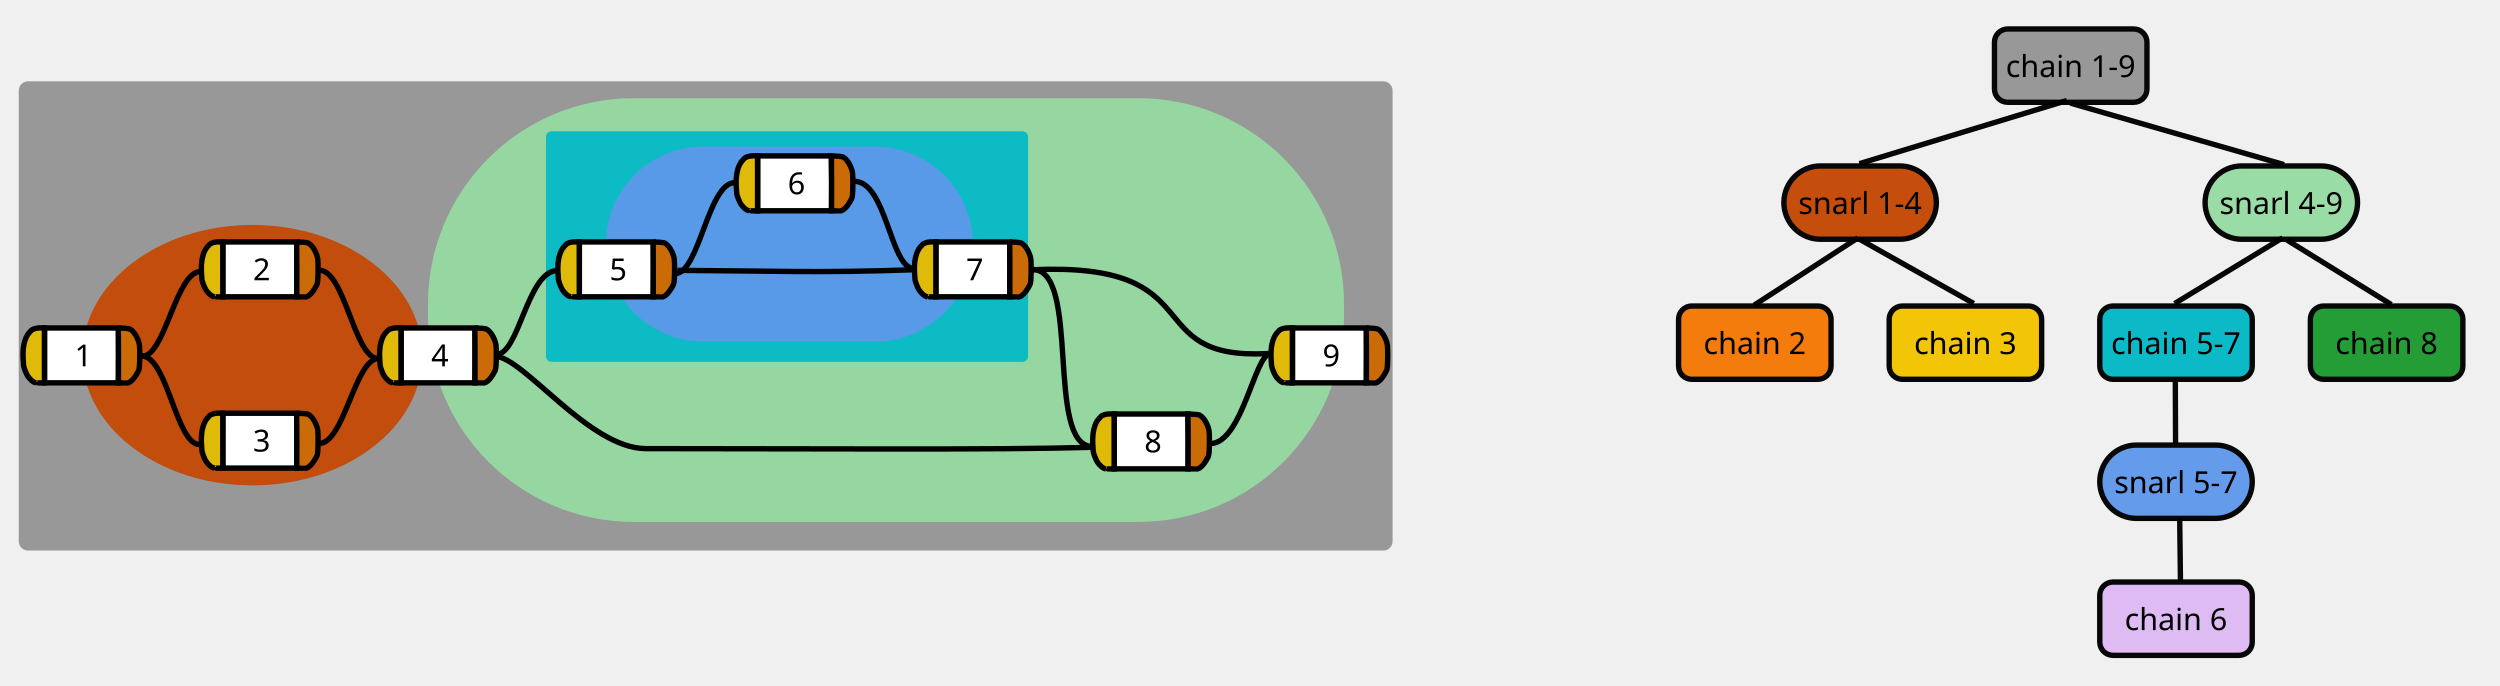
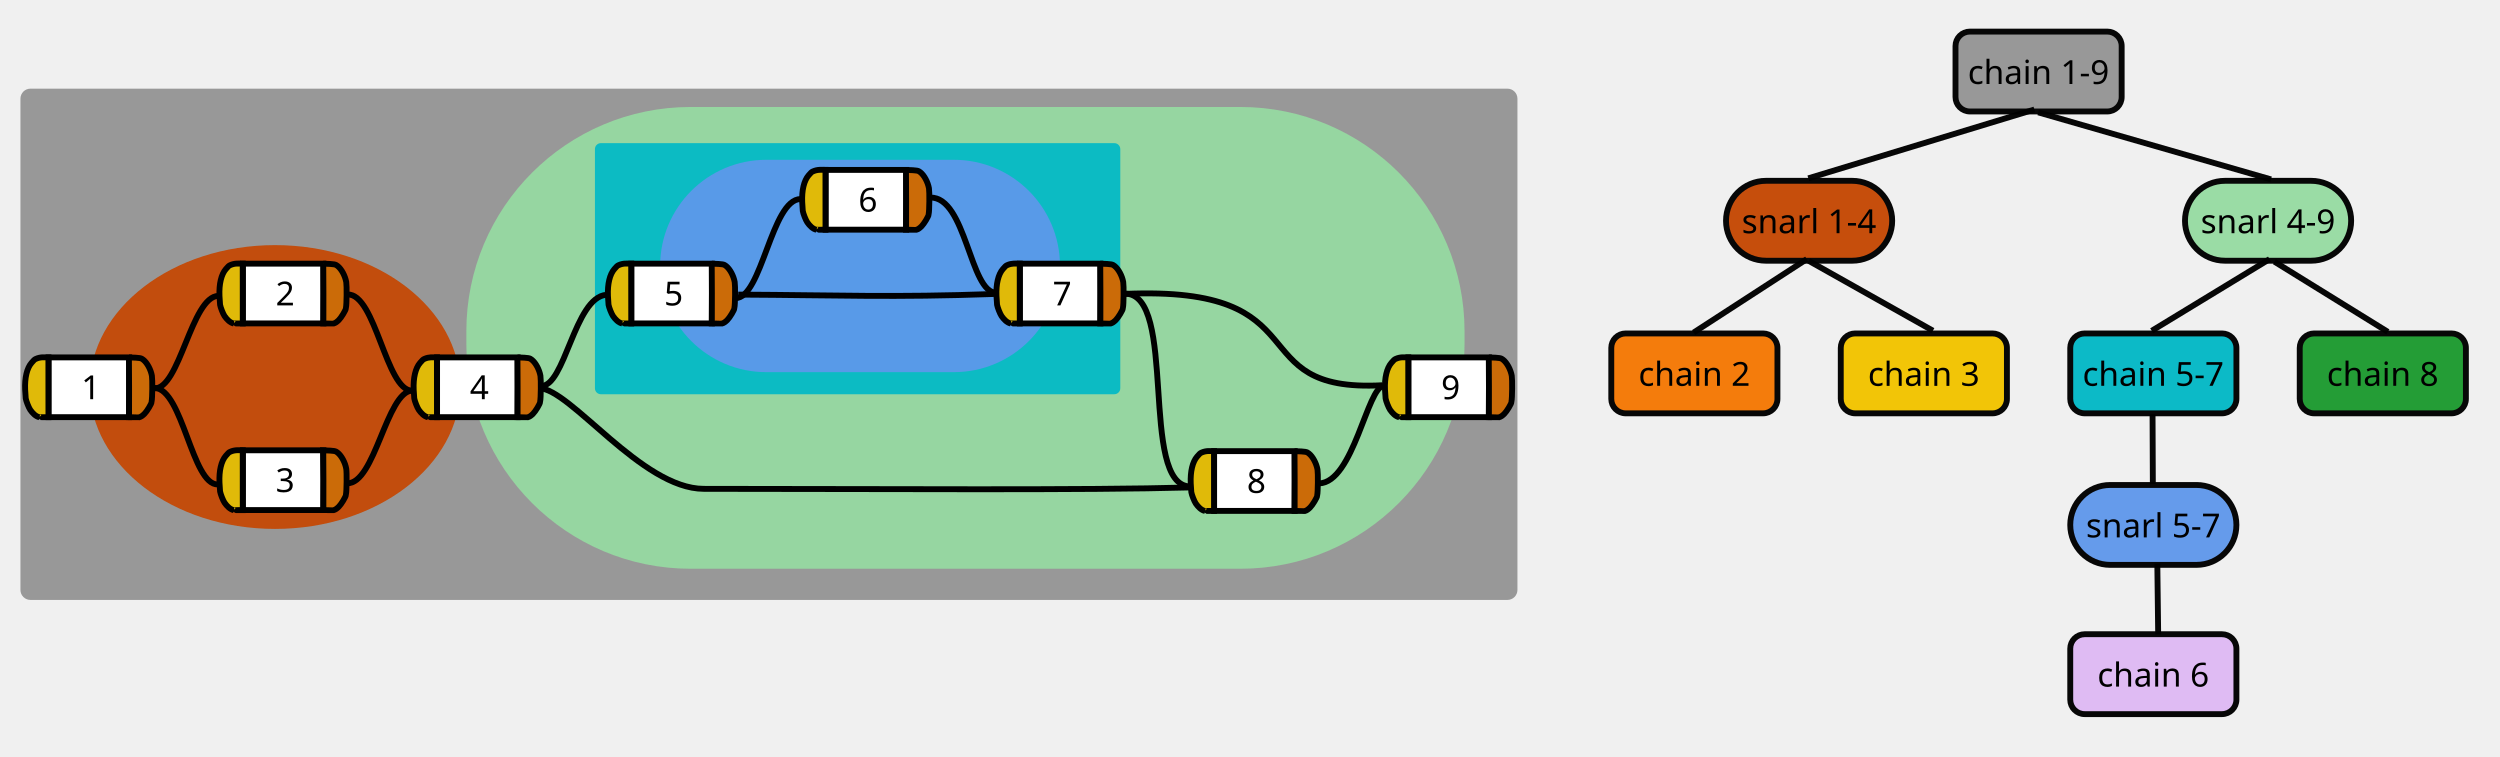
- <svg xmlns="http://www.w3.org/2000/svg" width="926.593mm" height="254.239mm" viewBox="0 0 926.593 254.239" version="1.1" id="svg10875">
+ <svg xmlns="http://www.w3.org/2000/svg" width="850.346mm" height="257.288mm" viewBox="0 0 850.346 257.288" version="1.1" id="svg10875">
  <defs id="defs10872" />
  <g id="layer1" transform="translate(297.3837,10.77038)">
    <rect style="opacity:0.972;fill:#949494;fill-opacity:0.973;stroke:none;stroke-width:1.147;stroke-dasharray:none;stroke-opacity:1" id="rect7436" width="509.187" height="173.905" x="-290.431" y="19.385" ry="3.404" />
    <ellipse style="display:inline;opacity:0.972;fill:#c54600;fill-opacity:0.945;stroke:none;stroke-width:1.037;stroke-dasharray:none;stroke-opacity:1" id="path8530-3" ry="48.264" rx="63.004" cy="120.868" cx="-203.83" />
    <rect style="display:inline;fill:#96dca2;fill-opacity:0.918;stroke:none;stroke-width:0.212;stroke-dashoffset:0.907;stroke-opacity:0.933;stop-color:#000000" id="rect6935" width="339.525" height="157.072" x="-138.76" y="25.615" ry="76.296" rx="76.296" />
    <rect style="opacity:0.972;fill:#00b8c6;fill-opacity:0.945;stroke:none;stroke-width:0.522;stroke-dasharray:none;stroke-opacity:1" id="rect7436-4" width="178.697" height="85.414" x="-95.028" y="37.914" ry="2.038" />
    <rect style="display:inline;fill:#5f97ec;fill-opacity:0.918;stroke:none;stroke-width:0.225;stroke-dashoffset:0.907;stroke-opacity:0.933;stop-color:#000000" id="rect7439" width="136.001" height="72.229" x="-72.842" y="43.582" ry="36.115" rx="36.115" />
-     <g id="g7309" transform="translate(-183.9641,-87.92394)" style="stroke-width:2;stroke-dasharray:none">
+     <g id="g7309" transform="translate(-258.0475,-87.92394)" style="stroke-width:2;stroke-dasharray:none">
      <rect style="opacity:0.972;fill:#5f97eb;fill-opacity:0.973;stroke:#000000;stroke-width:2;stroke-dasharray:none;stroke-opacity:1" id="rect4285" width="56.517" height="27.174" x="664.835" y="242.114" ry="13.587" />
      <text xml:space="preserve" style="font-size:3.175px;fill:#000000;stroke-width:2;stroke-dasharray:none" x="670.182" y="259.934" id="text250-6-7">
        <tspan id="tspan248-4-5" style="font-style:normal;font-variant:normal;font-weight:normal;font-stretch:normal;font-size:11.289px;font-family:sans-serif;-inkscape-font-specification:'sans-serif, Normal';font-variant-ligatures:normal;font-variant-caps:normal;font-variant-numeric:normal;font-variant-east-asian:normal;stroke-width:2;stroke-dasharray:none" x="670.182" y="259.934">snarl 5-7</tspan>
      </text>
    </g>
-     <g id="g7283" transform="translate(-232.9002,-111.1702)" style="stroke-width:2;stroke-dasharray:none">
+     <g id="g7283" transform="translate(-306.9836,-111.1702)" style="stroke-width:2;stroke-dasharray:none">
      <rect style="opacity:0.972;fill:#c44601;fill-opacity:0.973;stroke:#000000;stroke-width:2;stroke-dasharray:none;stroke-opacity:1" id="rect4285-9" width="56.517" height="27.174" x="596.686" y="161.904" ry="13.587" />
      <text xml:space="preserve" style="font-size:3.175px;fill:#000000;stroke-width:2;stroke-dasharray:none" x="602.034" y="179.724" id="text250-6-7-6">
        <tspan id="tspan248-4-5-2" style="font-style:normal;font-variant:normal;font-weight:normal;font-stretch:normal;font-size:11.289px;font-family:sans-serif;-inkscape-font-specification:'sans-serif, Normal';font-variant-ligatures:normal;font-variant-caps:normal;font-variant-numeric:normal;font-variant-east-asian:normal;stroke-width:2;stroke-dasharray:none" x="602.034" y="179.724">snarl 1-4</tspan>
      </text>
    </g>
-     <g id="g7278" transform="translate(-193.0265,-112.243)" style="stroke-width:2;stroke-dasharray:none">
+     <g id="g7278" transform="translate(-267.1099,-112.243)" style="stroke-width:2;stroke-dasharray:none">
      <rect style="opacity:0.972;fill:#96dca1;fill-opacity:0.973;stroke:#000000;stroke-width:2;stroke-dasharray:none;stroke-opacity:1" id="rect4285-1" width="56.517" height="27.174" x="712.925" y="162.976" ry="13.587" />
      <text xml:space="preserve" style="font-size:3.175px;fill:#000000;stroke-width:2;stroke-dasharray:none" x="718.273" y="180.797" id="text250-6-7-7">
        <tspan id="tspan248-4-5-8" style="font-style:normal;font-variant:normal;font-weight:normal;font-stretch:normal;font-size:11.289px;font-family:sans-serif;-inkscape-font-specification:'sans-serif, Normal';font-variant-ligatures:normal;font-variant-caps:normal;font-variant-numeric:normal;font-variant-east-asian:normal;stroke-width:2;stroke-dasharray:none" x="718.273" y="180.797">snarl 4-9</tspan>
      </text>
    </g>
-     <g id="g7273" transform="translate(-216.525,-103.4249)" style="stroke-width:2;stroke-dasharray:none">
+     <g id="g7273" transform="translate(-290.6084,-103.4249)" style="stroke-width:2;stroke-dasharray:none">
      <rect style="opacity:0.972;fill:#949494;fill-opacity:0.973;stroke:#000000;stroke-width:2;stroke-dasharray:none;stroke-opacity:1" id="rect4285-1-5" width="56.517" height="27.174" x="658.367" y="103.395" ry="4.91" />
      <text xml:space="preserve" style="font-size:3.175px;fill:#000000;stroke-width:2;stroke-dasharray:none" x="662.547" y="121.216" id="text250-6-7-7-7">
        <tspan id="tspan248-4-5-8-4" style="font-style:normal;font-variant:normal;font-weight:normal;font-stretch:normal;font-size:11.289px;font-family:sans-serif;-inkscape-font-specification:'sans-serif, Normal';font-variant-ligatures:normal;font-variant-caps:normal;font-variant-numeric:normal;font-variant-east-asian:normal;stroke-width:2;stroke-dasharray:none" x="662.547" y="121.216">chain 1-9</tspan>
      </text>
    </g>
-     <g id="g7288" transform="translate(-198.8043,-111.7845)" style="stroke-width:2;stroke-dasharray:none">
+     <g id="g7288" transform="translate(-272.8877,-111.7845)" style="stroke-width:2;stroke-dasharray:none">
      <rect style="opacity:0.972;fill:#f57600;fill-opacity:0.973;stroke:#000000;stroke-width:2;stroke-dasharray:none;stroke-opacity:1" id="rect4285-1-5-1" width="56.517" height="27.174" x="523.562" y="214.43" ry="4.91" />
      <text xml:space="preserve" style="font-size:3.175px;fill:#000000;stroke-width:2;stroke-dasharray:none" x="532.799" y="232.251" id="text250-6-7-7-7-8">
        <tspan id="tspan248-4-5-8-4-5" style="font-style:normal;font-variant:normal;font-weight:normal;font-stretch:normal;font-size:11.289px;font-family:sans-serif;-inkscape-font-specification:'sans-serif, Normal';font-variant-ligatures:normal;font-variant-caps:normal;font-variant-numeric:normal;font-variant-east-asian:normal;stroke-width:2;stroke-dasharray:none" x="532.799" y="232.251">chain 2</tspan>
      </text>
    </g>
-     <g id="g7293" transform="translate(-196.1193,-101.3485)" style="stroke-width:2;stroke-dasharray:none">
+     <g id="g7293" transform="translate(-270.2027,-101.3485)" style="stroke-width:2;stroke-dasharray:none">
      <rect style="opacity:0.972;fill:#01b8c5;fill-opacity:0.973;stroke:#000000;stroke-width:2;stroke-dasharray:none;stroke-opacity:1" id="rect4285-1-5-9" width="56.517" height="27.174" x="676.99" y="203.994" ry="4.91" />
      <text xml:space="preserve" style="font-size:3.175px;fill:#000000;stroke-width:2;stroke-dasharray:none" x="681.169" y="221.815" id="text250-6-7-7-7-7">
        <tspan id="tspan248-4-5-8-4-53" style="font-style:normal;font-variant:normal;font-weight:normal;font-stretch:normal;font-size:11.289px;font-family:sans-serif;-inkscape-font-specification:'sans-serif, Normal';font-variant-ligatures:normal;font-variant-caps:normal;font-variant-numeric:normal;font-variant-east-asian:normal;stroke-width:2;stroke-dasharray:none" x="681.169" y="221.815">chain 5-7</tspan>
      </text>
    </g>
-     <g id="g7304" transform="translate(-227.6883,-101.1147)" style="stroke-width:2;stroke-dasharray:none">
+     <g id="g7304" transform="translate(-301.7717,-101.1147)" style="stroke-width:2;stroke-dasharray:none">
      <rect style="opacity:0.972;fill:#1a992d;fill-opacity:0.973;stroke:#000000;stroke-width:2;stroke-dasharray:none;stroke-opacity:1" id="rect4285-1-5-8" width="56.517" height="27.174" x="786.615" y="203.76" ry="4.91" />
      <text xml:space="preserve" style="font-size:3.175px;fill:#000000;stroke-width:2;stroke-dasharray:none" x="795.835" y="221.581" id="text250-6-7-7-7-83">
        <tspan id="tspan248-4-5-8-4-1" style="font-style:normal;font-variant:normal;font-weight:normal;font-stretch:normal;font-size:11.289px;font-family:sans-serif;-inkscape-font-specification:'sans-serif, Normal';font-variant-ligatures:normal;font-variant-caps:normal;font-variant-numeric:normal;font-variant-east-asian:normal;stroke-width:2;stroke-dasharray:none" x="795.835" y="221.581">chain 8</tspan>
      </text>
    </g>
-     <g id="g7314" transform="translate(-189.7846,-109.4325)" style="stroke-width:2;stroke-dasharray:none">
+     <g id="g7314" transform="translate(-263.8679,-109.4325)" style="stroke-width:2;stroke-dasharray:none">
      <rect style="opacity:0.972;fill:#dfb9f4;fill-opacity:0.973;stroke:#000000;stroke-width:2;stroke-dasharray:none;stroke-opacity:1" id="rect4285-1-5-8-8" width="56.517" height="27.174" x="670.655" y="314.385" ry="4.91" />
      <text xml:space="preserve" style="font-size:3.175px;fill:#000000;stroke-width:2;stroke-dasharray:none" x="679.875" y="332.206" id="text250-6-7-7-7-83-9">
        <tspan id="tspan248-4-5-8-4-1-6" style="font-style:normal;font-variant:normal;font-weight:normal;font-stretch:normal;font-size:11.289px;font-family:sans-serif;-inkscape-font-specification:'sans-serif, Normal';font-variant-ligatures:normal;font-variant-caps:normal;font-variant-numeric:normal;font-variant-east-asian:normal;stroke-width:2;stroke-dasharray:none" x="679.875" y="332.206">chain 6</tspan>
      </text>
    </g>
-     <path style="opacity:0.972;fill:#949494;fill-opacity:0.973;stroke:#000000;stroke-width:2;stroke-dasharray:none;stroke-opacity:1" d="M 468.672,26.479 391.778,49.884" id="path7370" />
-     <path style="opacity:0.972;fill:#949494;fill-opacity:0.973;stroke:#000000;stroke-width:2;stroke-dasharray:none;stroke-opacity:1" d="M 549.162,50.247 469.974,27.45" id="path7372" />
-     <path style="opacity:0.972;fill:#949494;fill-opacity:0.973;stroke:#000000;stroke-width:2;stroke-dasharray:none;stroke-opacity:1" d="m 550.32,78.236 38.592,23.88" id="path7374" />
-     <path style="opacity:0.972;fill:#949494;fill-opacity:0.973;stroke:#000000;stroke-width:2;stroke-dasharray:none;stroke-opacity:1" d="m 508.585,101.748 40.077,-24.384" id="path7376" />
-     <path style="opacity:0.972;fill:#949494;fill-opacity:0.973;stroke:#000000;stroke-width:2;stroke-dasharray:none;stroke-opacity:1" d="M 352.756,102.346 391.252,77.374" id="path7378" />
-     <path style="opacity:0.972;fill:#949494;fill-opacity:0.973;stroke:#000000;stroke-width:2;stroke-dasharray:none;stroke-opacity:1" d="m 508.964,153.832 -0.097,-23.676" id="path7380" />
-     <path style="opacity:0.972;fill:#949494;fill-opacity:0.973;stroke:#000000;stroke-width:2;stroke-dasharray:none;stroke-opacity:1" d="m 510.782,205.024 -0.295,-24.075" id="path7382" />
-     <rect style="opacity:0.972;fill:#f2c300;fill-opacity:1;stroke:#000000;stroke-width:2;stroke-dasharray:none;stroke-opacity:1" id="rect4285-1-5-1-5" width="56.517" height="27.174" x="402.814" y="102.646" ry="4.91" />
-     <text xml:space="preserve" style="font-size:3.175px;fill:#000000;stroke-width:2;stroke-dasharray:none" x="412.051" y="120.466" id="text250-6-7-7-7-8-9">
-       <tspan id="tspan248-4-5-8-4-5-2" style="font-style:normal;font-variant:normal;font-weight:normal;font-stretch:normal;font-size:11.289px;font-family:sans-serif;-inkscape-font-specification:'sans-serif, Normal';font-variant-ligatures:normal;font-variant-caps:normal;font-variant-numeric:normal;font-variant-east-asian:normal;stroke-width:2;stroke-dasharray:none" x="412.051" y="120.466">chain 3</tspan>
+     <path style="opacity:0.972;fill:#949494;fill-opacity:0.973;stroke:#000000;stroke-width:2;stroke-dasharray:none;stroke-opacity:1" d="M 394.589,26.479 317.694,49.884" id="path7370" />
+     <path style="opacity:0.972;fill:#949494;fill-opacity:0.973;stroke:#000000;stroke-width:2;stroke-dasharray:none;stroke-opacity:1" d="M 475.078,50.247 395.891,27.45" id="path7372" />
+     <path style="opacity:0.972;fill:#949494;fill-opacity:0.973;stroke:#000000;stroke-width:2;stroke-dasharray:none;stroke-opacity:1" d="m 476.236,78.236 38.592,23.88" id="path7374" />
+     <path style="opacity:0.972;fill:#949494;fill-opacity:0.973;stroke:#000000;stroke-width:2;stroke-dasharray:none;stroke-opacity:1" d="m 434.502,101.748 40.077,-24.384" id="path7376" />
+     <path style="opacity:0.972;fill:#949494;fill-opacity:0.973;stroke:#000000;stroke-width:2;stroke-dasharray:none;stroke-opacity:1" d="M 278.673,102.346 317.169,77.374" id="path7378" />
+     <path style="opacity:0.972;fill:#949494;fill-opacity:0.973;stroke:#000000;stroke-width:2;stroke-dasharray:none;stroke-opacity:1" d="m 434.88,153.832 -0.097,-23.676" id="path7380" />
+     <path style="opacity:0.972;fill:#949494;fill-opacity:0.973;stroke:#000000;stroke-width:2;stroke-dasharray:none;stroke-opacity:1" d="m 436.698,205.024 -0.295,-24.075" id="path7382" />
+     <rect style="opacity:0.972;fill:#f2c300;fill-opacity:1;stroke:#000000;stroke-width:2;stroke-dasharray:none;stroke-opacity:1" id="rect4285-1-5-1-5" width="56.517" height="27.174" x="328.731" y="102.646" ry="4.91" />
+     <text xml:space="preserve" style="font-size:3.175px;fill:#000000;stroke-width:2;stroke-dasharray:none" x="337.968" y="120.466" id="text250-6-7-7-7-8-9">
+       <tspan id="tspan248-4-5-8-4-5-2" style="font-style:normal;font-variant:normal;font-weight:normal;font-stretch:normal;font-size:11.289px;font-family:sans-serif;-inkscape-font-specification:'sans-serif, Normal';font-variant-ligatures:normal;font-variant-caps:normal;font-variant-numeric:normal;font-variant-east-asian:normal;stroke-width:2;stroke-dasharray:none" x="337.968" y="120.466">chain 3</tspan>
    </text>
-     <path style="opacity:0.972;fill:#949494;fill-opacity:0.973;stroke:#000000;stroke-width:2;stroke-dasharray:none;stroke-opacity:1" d="M 434.156,101.716 391.91,77.953" id="path7378-2" />
+     <path style="opacity:0.972;fill:#949494;fill-opacity:0.973;stroke:#000000;stroke-width:2;stroke-dasharray:none;stroke-opacity:1" d="M 360.073,101.716 317.827,77.953" id="path7378-2" />
    <g id="g970" transform="translate(-351.48,28.75927)">
      <g id="g1240" transform="translate(0,1.868736)" style="stroke-width:2;stroke-dasharray:none">
        <g id="g194" style="stroke-width:2;stroke-dasharray:none">
          <rect style="font-variation-settings:normal;fill:#ffffff;fill-opacity:1;fill-rule:evenodd;stroke:#000000;stroke-width:2;stroke-linecap:butt;stroke-linejoin:miter;stroke-miterlimit:4;stroke-dasharray:none;stroke-dashoffset:0;stroke-opacity:1;stop-color:#000000" id="rect5864" width="27.411" height="20.327" x="70.607" y="80.165" ry="0" />
          <path style="fill:#e0ba09;fill-opacity:1;stroke:#000000;stroke-width:2;stroke-dasharray:none;stroke-opacity:1" d="m 67.486,100.522 c -1.277,-0.286 -2.323,-1.405 -3.115,-2.538 -0.514,-0.76 -1.369,-2.927 -1.522,-3.858 -0.051,-0.309 -0.14,-1.652 -0.198,-2.985 -0.175,-4.031 0.612,-7.334 2.174,-9.129 0.78,-0.896 0.979,-1.118 1.428,-1.321 1.679,-0.764 3.002,-0.529 4.304,-0.533 -0.009,0.373 0.016,20.334 0.016,20.334 -1.892,-0.023 -3.042,0.071 -3.089,0.03 z" id="path429-3" />
          <path style="fill:#cb6b08;fill-opacity:1;stroke:#000000;stroke-width:2;stroke-dasharray:none;stroke-opacity:1" d="m 97.955,80.172 c 3.988,0.117 4.173,0.237 4.868,0.782 1.325,1.041 2.57,3.361 2.945,5.487 0.215,1.222 0.144,7.78 -0.095,8.641 -0.02,0.073 -0.033,0.195 -0.029,0.271 0.03,0.527 -1.581,3.198 -2.421,4.013 -0.662,0.626 -1.076,0.985 -1.847,1.188 -0.117,0.031 -1.265,-0.047 -3.383,-0.059 0.04,-0.82 0.01,-19.824 -0.038,-20.324 z" id="path429" />
        </g>
        <text xml:space="preserve" style="font-size:3.175px;fill:#000000;stroke-width:2;stroke-dasharray:none" x="81.756" y="94.374" id="text250">
          <tspan id="tspan248" style="font-style:normal;font-variant:normal;font-weight:normal;font-stretch:normal;font-size:11.289px;font-family:sans-serif;-inkscape-font-specification:'sans-serif, Normal';font-variant-ligatures:normal;font-variant-caps:normal;font-variant-numeric:normal;font-variant-east-asian:normal;stroke-width:2;stroke-dasharray:none" x="81.756" y="94.374">1</tspan>
        </text>
      </g>
      <g id="g194-8" style="stroke-width:2;stroke-dasharray:none" transform="translate(132.1536,1.868736)">
        <rect style="font-variation-settings:normal;fill:#ffffff;fill-opacity:1;fill-rule:evenodd;stroke:#000000;stroke-width:2;stroke-linecap:butt;stroke-linejoin:miter;stroke-miterlimit:4;stroke-dasharray:none;stroke-dashoffset:0;stroke-opacity:1;stop-color:#000000" id="rect5864-9" width="27.411" height="20.327" x="70.607" y="80.165" ry="0" />
        <path style="fill:#e0ba09;fill-opacity:1;stroke:#000000;stroke-width:2;stroke-dasharray:none;stroke-opacity:1" d="m 67.486,100.522 c -1.277,-0.286 -2.323,-1.405 -3.115,-2.538 -0.514,-0.76 -1.369,-2.927 -1.522,-3.858 -0.051,-0.309 -0.14,-1.652 -0.198,-2.985 -0.175,-4.031 0.612,-7.334 2.174,-9.129 0.78,-0.896 0.979,-1.118 1.428,-1.321 1.679,-0.764 3.002,-0.529 4.304,-0.533 -0.009,0.373 0.016,20.334 0.016,20.334 -1.892,-0.023 -3.042,0.071 -3.089,0.03 z" id="path429-3-2" />
        <path style="fill:#cb6b08;fill-opacity:1;stroke:#000000;stroke-width:2;stroke-dasharray:none;stroke-opacity:1" d="m 97.955,80.172 c 3.988,0.117 4.173,0.237 4.868,0.782 1.325,1.041 2.57,3.361 2.945,5.487 0.215,1.222 0.144,7.78 -0.095,8.641 -0.02,0.073 -0.033,0.195 -0.029,0.271 0.03,0.527 -1.581,3.198 -2.421,4.013 -0.662,0.626 -1.076,0.985 -1.847,1.188 -0.117,0.031 -1.265,-0.047 -3.383,-0.059 0.04,-0.82 0.01,-19.824 -0.038,-20.324 z" id="path429-6" />
      </g>
      <text xml:space="preserve" style="font-size:3.175px;fill:#000000;stroke-width:2;stroke-dasharray:none" x="213.909" y="96.243" id="text250-6">
        <tspan id="tspan248-4" style="font-style:normal;font-variant:normal;font-weight:normal;font-stretch:normal;font-size:11.289px;font-family:sans-serif;-inkscape-font-specification:'sans-serif, Normal';font-variant-ligatures:normal;font-variant-caps:normal;font-variant-numeric:normal;font-variant-east-asian:normal;stroke-width:2;stroke-dasharray:none" x="213.909" y="96.243">4</tspan>
      </text>
      <g id="g1240-9" transform="translate(66.09839,-30.01665)" style="stroke-width:2;stroke-dasharray:none">
        <g id="g194-5" style="stroke-width:2;stroke-dasharray:none">
          <rect style="font-variation-settings:normal;fill:#ffffff;fill-opacity:1;fill-rule:evenodd;stroke:#000000;stroke-width:2;stroke-linecap:butt;stroke-linejoin:miter;stroke-miterlimit:4;stroke-dasharray:none;stroke-dashoffset:0;stroke-opacity:1;stop-color:#000000" id="rect5864-0" width="27.411" height="20.327" x="70.607" y="80.165" ry="0" />
          <path style="fill:#e0ba09;fill-opacity:1;stroke:#000000;stroke-width:2;stroke-dasharray:none;stroke-opacity:1" d="m 67.486,100.522 c -1.277,-0.286 -2.323,-1.405 -3.115,-2.538 -0.514,-0.76 -1.369,-2.927 -1.522,-3.858 -0.051,-0.309 -0.14,-1.652 -0.198,-2.985 -0.175,-4.031 0.612,-7.334 2.174,-9.129 0.78,-0.896 0.979,-1.118 1.428,-1.321 1.679,-0.764 3.002,-0.529 4.304,-0.533 -0.009,0.373 0.016,20.334 0.016,20.334 -1.892,-0.023 -3.042,0.071 -3.089,0.03 z" id="path429-3-4" />
          <path style="fill:#cb6b08;fill-opacity:1;stroke:#000000;stroke-width:2;stroke-dasharray:none;stroke-opacity:1" d="m 97.955,80.172 c 3.988,0.117 4.173,0.237 4.868,0.782 1.325,1.041 2.57,3.361 2.945,5.487 0.215,1.222 0.144,7.78 -0.095,8.641 -0.02,0.073 -0.033,0.195 -0.029,0.271 0.03,0.527 -1.581,3.198 -2.421,4.013 -0.662,0.626 -1.076,0.985 -1.847,1.188 -0.117,0.031 -1.265,-0.047 -3.383,-0.059 0.04,-0.82 0.01,-19.824 -0.038,-20.324 z" id="path429-8" />
        </g>
        <text xml:space="preserve" style="font-size:3.175px;fill:#000000;stroke-width:2;stroke-dasharray:none" x="81.756" y="94.374" id="text250-7">
          <tspan id="tspan248-1" style="font-style:normal;font-variant:normal;font-weight:normal;font-stretch:normal;font-size:11.289px;font-family:sans-serif;-inkscape-font-specification:'sans-serif, Normal';font-variant-ligatures:normal;font-variant-caps:normal;font-variant-numeric:normal;font-variant-east-asian:normal;stroke-width:2;stroke-dasharray:none" x="81.756" y="94.374">2</tspan>
        </text>
      </g>
      <g id="g1240-9-3" transform="translate(66.09839,33.46859)" style="stroke-width:2;stroke-dasharray:none">
        <g id="g194-5-67" style="stroke-width:2;stroke-dasharray:none">
          <rect style="font-variation-settings:normal;fill:#ffffff;fill-opacity:1;fill-rule:evenodd;stroke:#000000;stroke-width:2;stroke-linecap:butt;stroke-linejoin:miter;stroke-miterlimit:4;stroke-dasharray:none;stroke-dashoffset:0;stroke-opacity:1;stop-color:#000000" id="rect5864-0-5" width="27.411" height="20.327" x="70.607" y="80.165" ry="0" />
          <path style="fill:#e0ba09;fill-opacity:1;stroke:#000000;stroke-width:2;stroke-dasharray:none;stroke-opacity:1" d="m 67.486,100.522 c -1.277,-0.286 -2.323,-1.405 -3.115,-2.538 -0.514,-0.76 -1.369,-2.927 -1.522,-3.858 -0.051,-0.309 -0.14,-1.652 -0.198,-2.985 -0.175,-4.031 0.612,-7.334 2.174,-9.129 0.78,-0.896 0.979,-1.118 1.428,-1.321 1.679,-0.764 3.002,-0.529 4.304,-0.533 -0.009,0.373 0.016,20.334 0.016,20.334 -1.892,-0.023 -3.042,0.071 -3.089,0.03 z" id="path429-3-4-3" />
          <path style="fill:#cb6b08;fill-opacity:1;stroke:#000000;stroke-width:2;stroke-dasharray:none;stroke-opacity:1" d="m 97.955,80.172 c 3.988,0.117 4.173,0.237 4.868,0.782 1.325,1.041 2.57,3.361 2.945,5.487 0.215,1.222 0.144,7.78 -0.095,8.641 -0.02,0.073 -0.033,0.195 -0.029,0.271 0.03,0.527 -1.581,3.198 -2.421,4.013 -0.662,0.626 -1.076,0.985 -1.847,1.188 -0.117,0.031 -1.265,-0.047 -3.383,-0.059 0.04,-0.82 0.01,-19.824 -0.038,-20.324 z" id="path429-8-5" />
        </g>
        <text xml:space="preserve" style="font-size:3.175px;fill:#000000;stroke-width:2;stroke-dasharray:none" x="81.756" y="94.374" id="text250-7-6">
          <tspan id="tspan248-1-2" style="font-style:normal;font-variant:normal;font-weight:normal;font-stretch:normal;font-size:11.289px;font-family:sans-serif;-inkscape-font-specification:'sans-serif, Normal';font-variant-ligatures:normal;font-variant-caps:normal;font-variant-numeric:normal;font-variant-east-asian:normal;stroke-width:2;stroke-dasharray:none" x="81.756" y="94.374">3</tspan>
        </text>
      </g>
      <g id="g1240-7" transform="translate(462.5376,1.868736)" style="stroke-width:2;stroke-dasharray:none">
        <g id="g194-2" style="stroke-width:2;stroke-dasharray:none">
          <rect style="font-variation-settings:normal;fill:#ffffff;fill-opacity:1;fill-rule:evenodd;stroke:#000000;stroke-width:2;stroke-linecap:butt;stroke-linejoin:miter;stroke-miterlimit:4;stroke-dasharray:none;stroke-dashoffset:0;stroke-opacity:1;stop-color:#000000" id="rect5864-7" width="27.411" height="20.327" x="70.607" y="80.165" ry="0" />
          <path style="fill:#e0ba09;fill-opacity:1;stroke:#000000;stroke-width:2;stroke-dasharray:none;stroke-opacity:1" d="m 67.486,100.522 c -1.277,-0.286 -2.323,-1.405 -3.115,-2.538 -0.514,-0.76 -1.369,-2.927 -1.522,-3.858 -0.051,-0.309 -0.14,-1.652 -0.198,-2.985 -0.175,-4.031 0.612,-7.334 2.174,-9.129 0.78,-0.896 0.979,-1.118 1.428,-1.321 1.679,-0.764 3.002,-0.529 4.304,-0.533 -0.009,0.373 0.016,20.334 0.016,20.334 -1.892,-0.023 -3.042,0.071 -3.089,0.03 z" id="path429-3-22" />
          <path style="fill:#cb6b08;fill-opacity:1;stroke:#000000;stroke-width:2;stroke-dasharray:none;stroke-opacity:1" d="m 97.955,80.172 c 3.988,0.117 4.173,0.237 4.868,0.782 1.325,1.041 2.57,3.361 2.945,5.487 0.215,1.222 0.144,7.78 -0.095,8.641 -0.02,0.073 -0.033,0.195 -0.029,0.271 0.03,0.527 -1.581,3.198 -2.421,4.013 -0.662,0.626 -1.076,0.985 -1.847,1.188 -0.117,0.031 -1.265,-0.047 -3.383,-0.059 0.04,-0.82 0.01,-19.824 -0.038,-20.324 z" id="path429-61" />
        </g>
        <text xml:space="preserve" style="font-size:3.175px;fill:#000000;stroke-width:2;stroke-dasharray:none" x="81.756" y="94.374" id="text250-0">
          <tspan id="tspan248-6" style="font-style:normal;font-variant:normal;font-weight:normal;font-stretch:normal;font-size:11.289px;font-family:sans-serif;-inkscape-font-specification:'sans-serif, Normal';font-variant-ligatures:normal;font-variant-caps:normal;font-variant-numeric:normal;font-variant-east-asian:normal;stroke-width:2;stroke-dasharray:none" x="81.756" y="94.374">9</tspan>
        </text>
      </g>
      <g id="g1240-71" transform="translate(396.4608,33.75413)" style="stroke-width:2;stroke-dasharray:none">
        <g id="g194-1" style="stroke-width:2;stroke-dasharray:none">
          <rect style="font-variation-settings:normal;fill:#ffffff;fill-opacity:1;fill-rule:evenodd;stroke:#000000;stroke-width:2;stroke-linecap:butt;stroke-linejoin:miter;stroke-miterlimit:4;stroke-dasharray:none;stroke-dashoffset:0;stroke-opacity:1;stop-color:#000000" id="rect5864-5" width="27.411" height="20.327" x="70.607" y="80.165" ry="0" />
          <path style="fill:#e0ba09;fill-opacity:1;stroke:#000000;stroke-width:2;stroke-dasharray:none;stroke-opacity:1" d="m 67.486,100.522 c -1.277,-0.286 -2.323,-1.405 -3.115,-2.538 -0.514,-0.76 -1.369,-2.927 -1.522,-3.858 -0.051,-0.309 -0.14,-1.652 -0.198,-2.985 -0.175,-4.031 0.612,-7.334 2.174,-9.129 0.78,-0.896 0.979,-1.118 1.428,-1.321 1.679,-0.764 3.002,-0.529 4.304,-0.533 -0.009,0.373 0.016,20.334 0.016,20.334 -1.892,-0.023 -3.042,0.071 -3.089,0.03 z" id="path429-3-97" />
          <path style="fill:#cb6b08;fill-opacity:1;stroke:#000000;stroke-width:2;stroke-dasharray:none;stroke-opacity:1" d="m 97.955,80.172 c 3.988,0.117 4.173,0.237 4.868,0.782 1.325,1.041 2.57,3.361 2.945,5.487 0.215,1.222 0.144,7.78 -0.095,8.641 -0.02,0.073 -0.033,0.195 -0.029,0.271 0.03,0.527 -1.581,3.198 -2.421,4.013 -0.662,0.626 -1.076,0.985 -1.847,1.188 -0.117,0.031 -1.265,-0.047 -3.383,-0.059 0.04,-0.82 0.01,-19.824 -0.038,-20.324 z" id="path429-7" />
        </g>
        <text xml:space="preserve" style="font-size:3.175px;fill:#000000;stroke-width:2;stroke-dasharray:none" x="81.756" y="94.374" id="text250-67">
          <tspan id="tspan248-3" style="font-style:normal;font-variant:normal;font-weight:normal;font-stretch:normal;font-size:11.289px;font-family:sans-serif;-inkscape-font-specification:'sans-serif, Normal';font-variant-ligatures:normal;font-variant-caps:normal;font-variant-numeric:normal;font-variant-east-asian:normal;stroke-width:2;stroke-dasharray:none" x="81.756" y="94.374">8</tspan>
        </text>
      </g>
      <g id="g1240-65" transform="translate(330.384,-30.01665)" style="stroke-width:2;stroke-dasharray:none">
        <g id="g194-6" style="stroke-width:2;stroke-dasharray:none">
          <rect style="font-variation-settings:normal;fill:#ffffff;fill-opacity:1;fill-rule:evenodd;stroke:#000000;stroke-width:2;stroke-linecap:butt;stroke-linejoin:miter;stroke-miterlimit:4;stroke-dasharray:none;stroke-dashoffset:0;stroke-opacity:1;stop-color:#000000" id="rect5864-3" width="27.411" height="20.327" x="70.607" y="80.165" ry="0" />
          <path style="fill:#e0ba09;fill-opacity:1;stroke:#000000;stroke-width:2;stroke-dasharray:none;stroke-opacity:1" d="m 67.486,100.522 c -1.277,-0.286 -2.323,-1.405 -3.115,-2.538 -0.514,-0.76 -1.369,-2.927 -1.522,-3.858 -0.051,-0.309 -0.14,-1.652 -0.198,-2.985 -0.175,-4.031 0.612,-7.334 2.174,-9.129 0.78,-0.896 0.979,-1.118 1.428,-1.321 1.679,-0.764 3.002,-0.529 4.304,-0.533 -0.009,0.373 0.016,20.334 0.016,20.334 -1.892,-0.023 -3.042,0.071 -3.089,0.03 z" id="path429-3-94" />
          <path style="fill:#cb6b08;fill-opacity:1;stroke:#000000;stroke-width:2;stroke-dasharray:none;stroke-opacity:1" d="m 97.955,80.172 c 3.988,0.117 4.173,0.237 4.868,0.782 1.325,1.041 2.57,3.361 2.945,5.487 0.215,1.222 0.144,7.78 -0.095,8.641 -0.02,0.073 -0.033,0.195 -0.029,0.271 0.03,0.527 -1.581,3.198 -2.421,4.013 -0.662,0.626 -1.076,0.985 -1.847,1.188 -0.117,0.031 -1.265,-0.047 -3.383,-0.059 0.04,-0.82 0.01,-19.824 -0.038,-20.324 z" id="path429-81" />
        </g>
        <text xml:space="preserve" style="font-size:3.175px;fill:#000000;stroke-width:2;stroke-dasharray:none" x="81.756" y="94.374" id="text250-2">
          <tspan id="tspan248-9" style="font-style:normal;font-variant:normal;font-weight:normal;font-stretch:normal;font-size:11.289px;font-family:sans-serif;-inkscape-font-specification:'sans-serif, Normal';font-variant-ligatures:normal;font-variant-caps:normal;font-variant-numeric:normal;font-variant-east-asian:normal;stroke-width:2;stroke-dasharray:none" x="81.756" y="94.374">7</tspan>
        </text>
      </g>
      <g id="g1240-3" transform="translate(264.3072,-61.90205)" style="stroke-width:2;stroke-dasharray:none">
        <g id="g194-9" style="stroke-width:2;stroke-dasharray:none">
          <rect style="font-variation-settings:normal;fill:#ffffff;fill-opacity:1;fill-rule:evenodd;stroke:#000000;stroke-width:2;stroke-linecap:butt;stroke-linejoin:miter;stroke-miterlimit:4;stroke-dasharray:none;stroke-dashoffset:0;stroke-opacity:1;stop-color:#000000" id="rect5864-08" width="27.411" height="20.327" x="70.607" y="80.165" ry="0" />
          <path style="fill:#e0ba09;fill-opacity:1;stroke:#000000;stroke-width:2;stroke-dasharray:none;stroke-opacity:1" d="m 67.486,100.522 c -1.277,-0.286 -2.323,-1.405 -3.115,-2.538 -0.514,-0.76 -1.369,-2.927 -1.522,-3.858 -0.051,-0.309 -0.14,-1.652 -0.198,-2.985 -0.175,-4.031 0.612,-7.334 2.174,-9.129 0.78,-0.896 0.979,-1.118 1.428,-1.321 1.679,-0.764 3.002,-0.529 4.304,-0.533 -0.009,0.373 0.016,20.334 0.016,20.334 -1.892,-0.023 -3.042,0.071 -3.089,0.03 z" id="path429-3-8" />
          <path style="fill:#cb6b08;fill-opacity:1;stroke:#000000;stroke-width:2;stroke-dasharray:none;stroke-opacity:1" d="m 97.955,80.172 c 3.988,0.117 4.173,0.237 4.868,0.782 1.325,1.041 2.57,3.361 2.945,5.487 0.215,1.222 0.144,7.78 -0.095,8.641 -0.02,0.073 -0.033,0.195 -0.029,0.271 0.03,0.527 -1.581,3.198 -2.421,4.013 -0.662,0.626 -1.076,0.985 -1.847,1.188 -0.117,0.031 -1.265,-0.047 -3.383,-0.059 0.04,-0.82 0.01,-19.824 -0.038,-20.324 z" id="path429-5" />
        </g>
        <text xml:space="preserve" style="font-size:3.175px;fill:#000000;stroke-width:2;stroke-dasharray:none" x="81.756" y="94.374" id="text250-09">
          <tspan id="tspan248-63" style="font-style:normal;font-variant:normal;font-weight:normal;font-stretch:normal;font-size:11.289px;font-family:sans-serif;-inkscape-font-specification:'sans-serif, Normal';font-variant-ligatures:normal;font-variant-caps:normal;font-variant-numeric:normal;font-variant-east-asian:normal;stroke-width:2;stroke-dasharray:none" x="81.756" y="94.374">6</tspan>
        </text>
      </g>
      <g id="g1240-8" transform="translate(198.2304,-30.01665)" style="stroke-width:2;stroke-dasharray:none">
        <g id="g194-56" style="stroke-width:2;stroke-dasharray:none">
          <rect style="font-variation-settings:normal;fill:#ffffff;fill-opacity:1;fill-rule:evenodd;stroke:#000000;stroke-width:2;stroke-linecap:butt;stroke-linejoin:miter;stroke-miterlimit:4;stroke-dasharray:none;stroke-dashoffset:0;stroke-opacity:1;stop-color:#000000" id="rect5864-1" width="27.411" height="20.327" x="70.607" y="80.165" ry="0" />
          <path style="fill:#e0ba09;fill-opacity:1;stroke:#000000;stroke-width:2;stroke-dasharray:none;stroke-opacity:1" d="m 67.486,100.522 c -1.277,-0.286 -2.323,-1.405 -3.115,-2.538 -0.514,-0.76 -1.369,-2.927 -1.522,-3.858 -0.051,-0.309 -0.14,-1.652 -0.198,-2.985 -0.175,-4.031 0.612,-7.334 2.174,-9.129 0.78,-0.896 0.979,-1.118 1.428,-1.321 1.679,-0.764 3.002,-0.529 4.304,-0.533 -0.009,0.373 0.016,20.334 0.016,20.334 -1.892,-0.023 -3.042,0.071 -3.089,0.03 z" id="path429-3-1" />
          <path style="fill:#cb6b08;fill-opacity:1;stroke:#000000;stroke-width:2;stroke-dasharray:none;stroke-opacity:1" d="m 97.955,80.172 c 3.988,0.117 4.173,0.237 4.868,0.782 1.325,1.041 2.57,3.361 2.945,5.487 0.215,1.222 0.144,7.78 -0.095,8.641 -0.02,0.073 -0.033,0.195 -0.029,0.271 0.03,0.527 -1.581,3.198 -2.421,4.013 -0.662,0.626 -1.076,0.985 -1.847,1.188 -0.117,0.031 -1.265,-0.047 -3.383,-0.059 0.04,-0.82 0.01,-19.824 -0.038,-20.324 z" id="path429-59" />
        </g>
        <text xml:space="preserve" style="font-size:3.175px;fill:#000000;stroke-width:2;stroke-dasharray:none" x="81.756" y="94.374" id="text250-8">
          <tspan id="tspan248-48" style="font-style:normal;font-variant:normal;font-weight:normal;font-stretch:normal;font-size:11.289px;font-family:sans-serif;-inkscape-font-specification:'sans-serif, Normal';font-variant-ligatures:normal;font-variant-caps:normal;font-variant-numeric:normal;font-variant-east-asian:normal;stroke-width:2;stroke-dasharray:none" x="81.756" y="94.374">5</tspan>
        </text>
      </g>
      <path style="fill:none;stroke:#000000;stroke-width:2;stroke-dasharray:none;stroke-opacity:1" d="m 106.476,92.554 c 8.739,0.658 12.697,-31.318 21.93,-31.446" id="path1618" />
      <path style="fill:none;stroke:#000000;stroke-width:2;stroke-dasharray:none;stroke-opacity:1" d="m 172.331,60.635 c 9.539,-0.308 13.078,32.725 21.913,32.703" id="path1618-3" />
      <path style="fill:none;stroke:#000000;stroke-width:2;stroke-dasharray:none;stroke-opacity:1" d="m 370.523,27.669 c 12.218,-0.268 13.505,32.523 22.425,32.342" id="path1618-3-4" />
      <path style="fill:none;stroke:#000000;stroke-width:2;stroke-dasharray:none;stroke-opacity:1" d="M 237.894,91.741 C 246.318,92.554 249.384,61.372 260.455,60.74" id="path1618-0" />
      <path style="fill:none;stroke:#000000;stroke-width:2;stroke-dasharray:none;stroke-opacity:1" d="m 304.204,61.872 c 9.051,0.241 12.256,-33.645 22.231,-33.709" id="path1618-4" />
      <path style="fill:none;stroke:#000000;stroke-width:2;stroke-dasharray:none;stroke-opacity:1" d="m 502.766,124.889 c 11.741,-0.286 16.378,-32.956 22.041,-33.215" id="path1618-44" />
      <path style="fill:none;stroke:#000000;stroke-width:2;stroke-dasharray:none;stroke-opacity:1" d="m 106.722,92.429 c 9.555,0.364 12.662,33.091 21.493,32.823" id="path1819" />
      <path style="fill:none;stroke:#000000;stroke-width:2;stroke-dasharray:none;stroke-opacity:1" d="m 172.125,124.854 c 9.555,0.364 13.404,-31.265 22.235,-31.533" id="path1819-9" />
      <path style="fill:none;stroke:#000000;stroke-width:2;stroke-dasharray:none;stroke-opacity:1" d="m 305.193,60.676 c 34.558,0.183 52.173,1.021 87.167,-0.214" id="path1819-7" />
      <path style="fill:none;stroke:#000000;stroke-width:2;stroke-dasharray:none;stroke-opacity:1" d="m 237.423,92.523 c 10.569,-0.034 34.897,34.212 56.053,34.22 63.859,0.023 130.162,0.517 165.113,-0.47" id="path1881" />
      <path style="fill:none;stroke:#000000;stroke-width:2;stroke-dasharray:none;stroke-opacity:1" d="m 436.606,60.363 c 18.325,-0.456 4.739,65.507 22.376,65.572" id="path1883" />
      <path style="fill:none;stroke:#000000;stroke-width:2;stroke-dasharray:none;stroke-opacity:1" d="m 436.445,60.447 c 68.426,-3.099 38.466,33.727 87.828,31.061" id="path1885" />
    </g>
  </g>
</svg>
